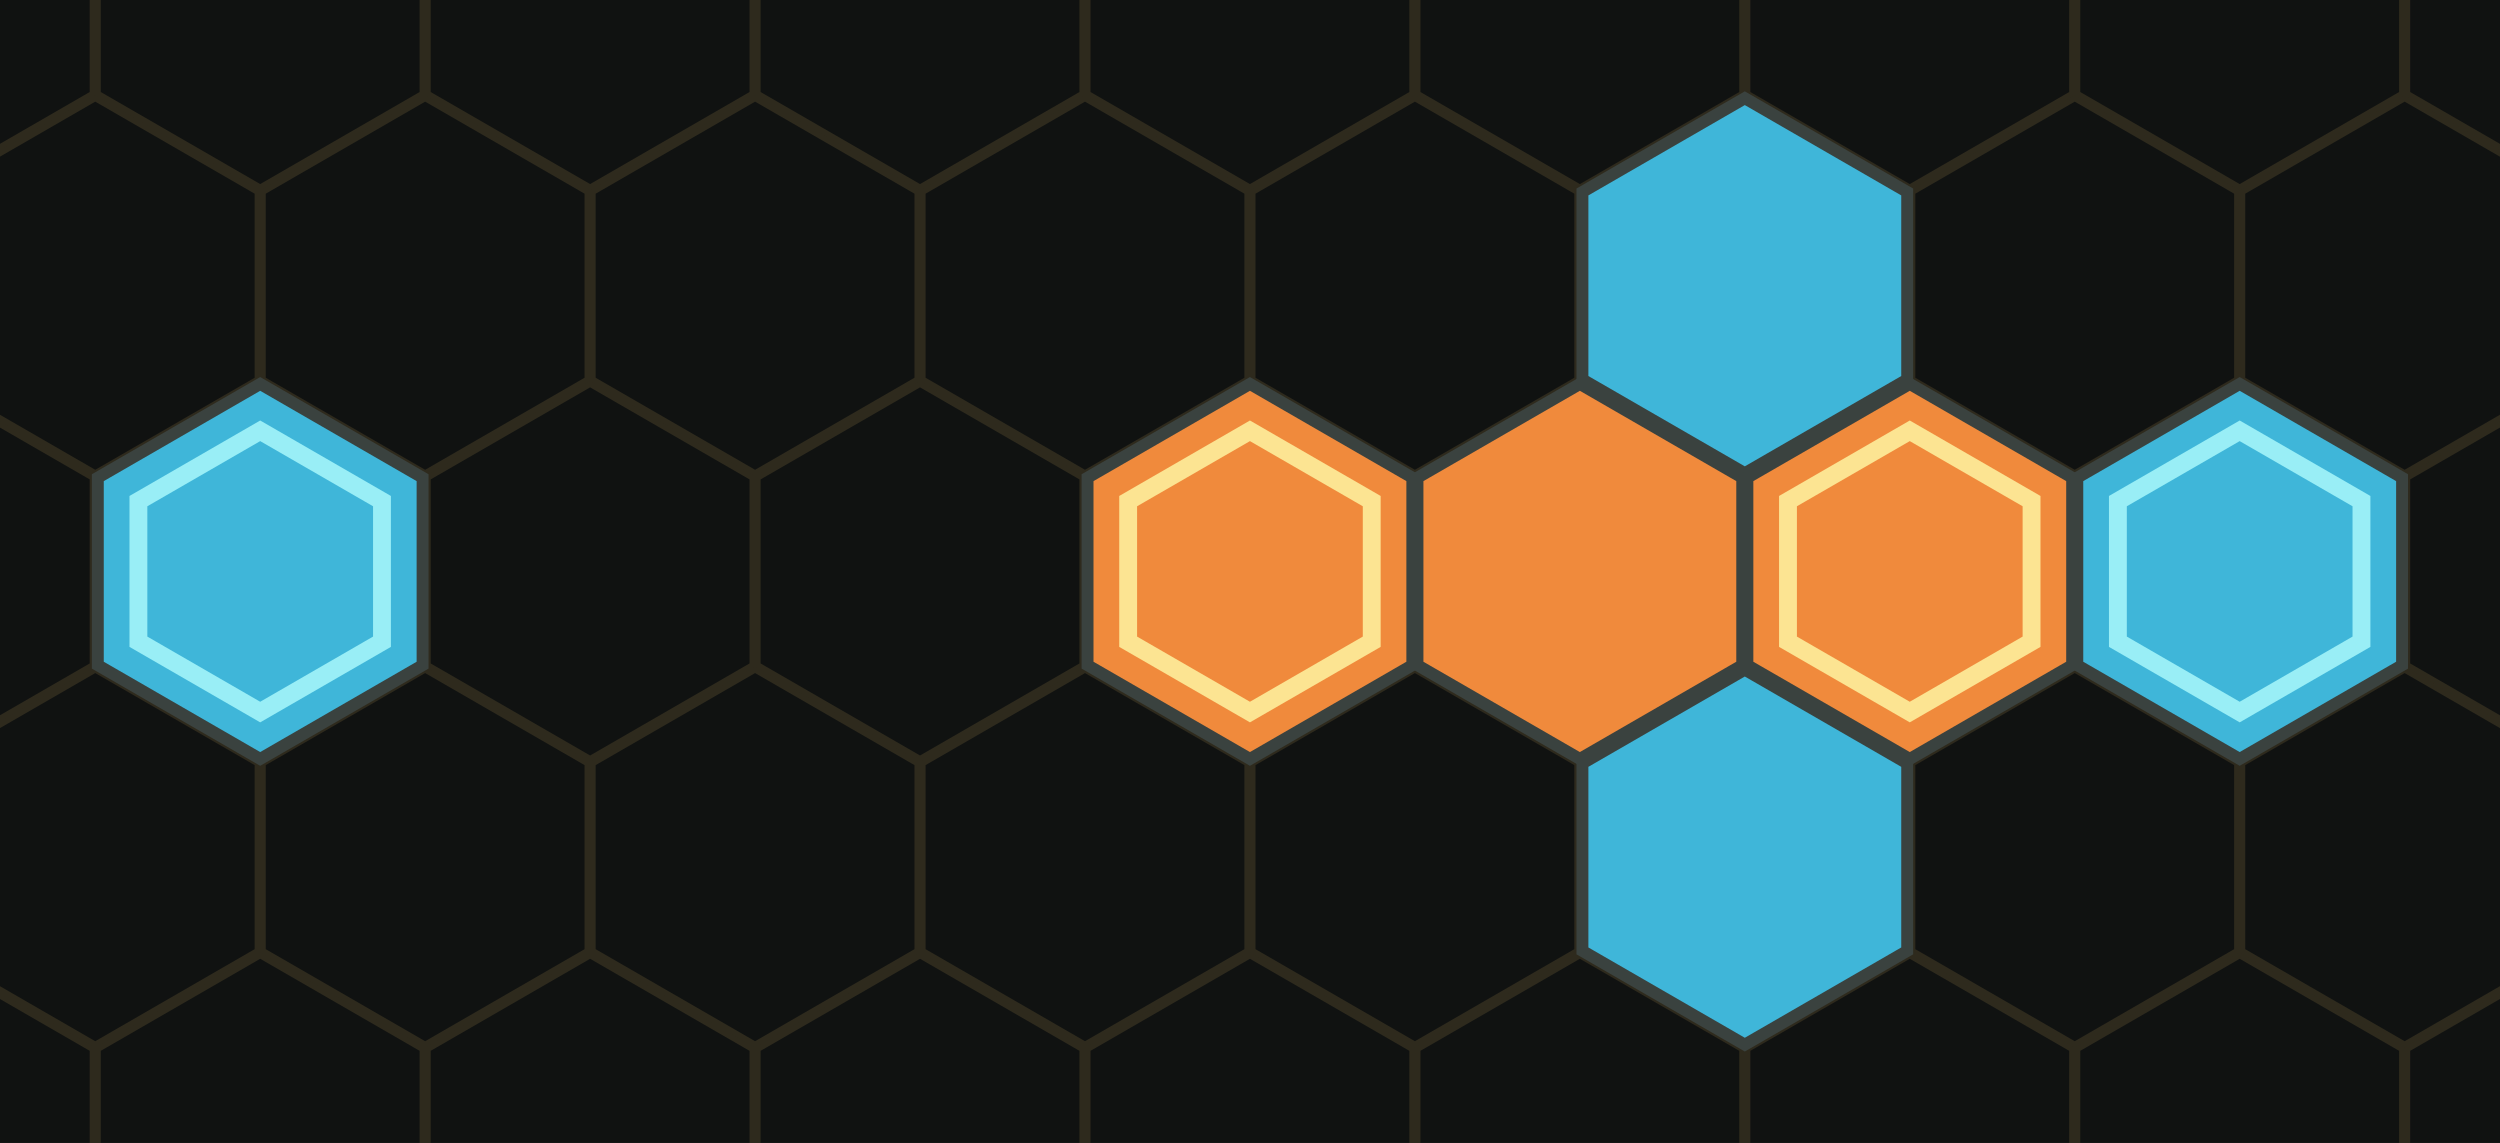
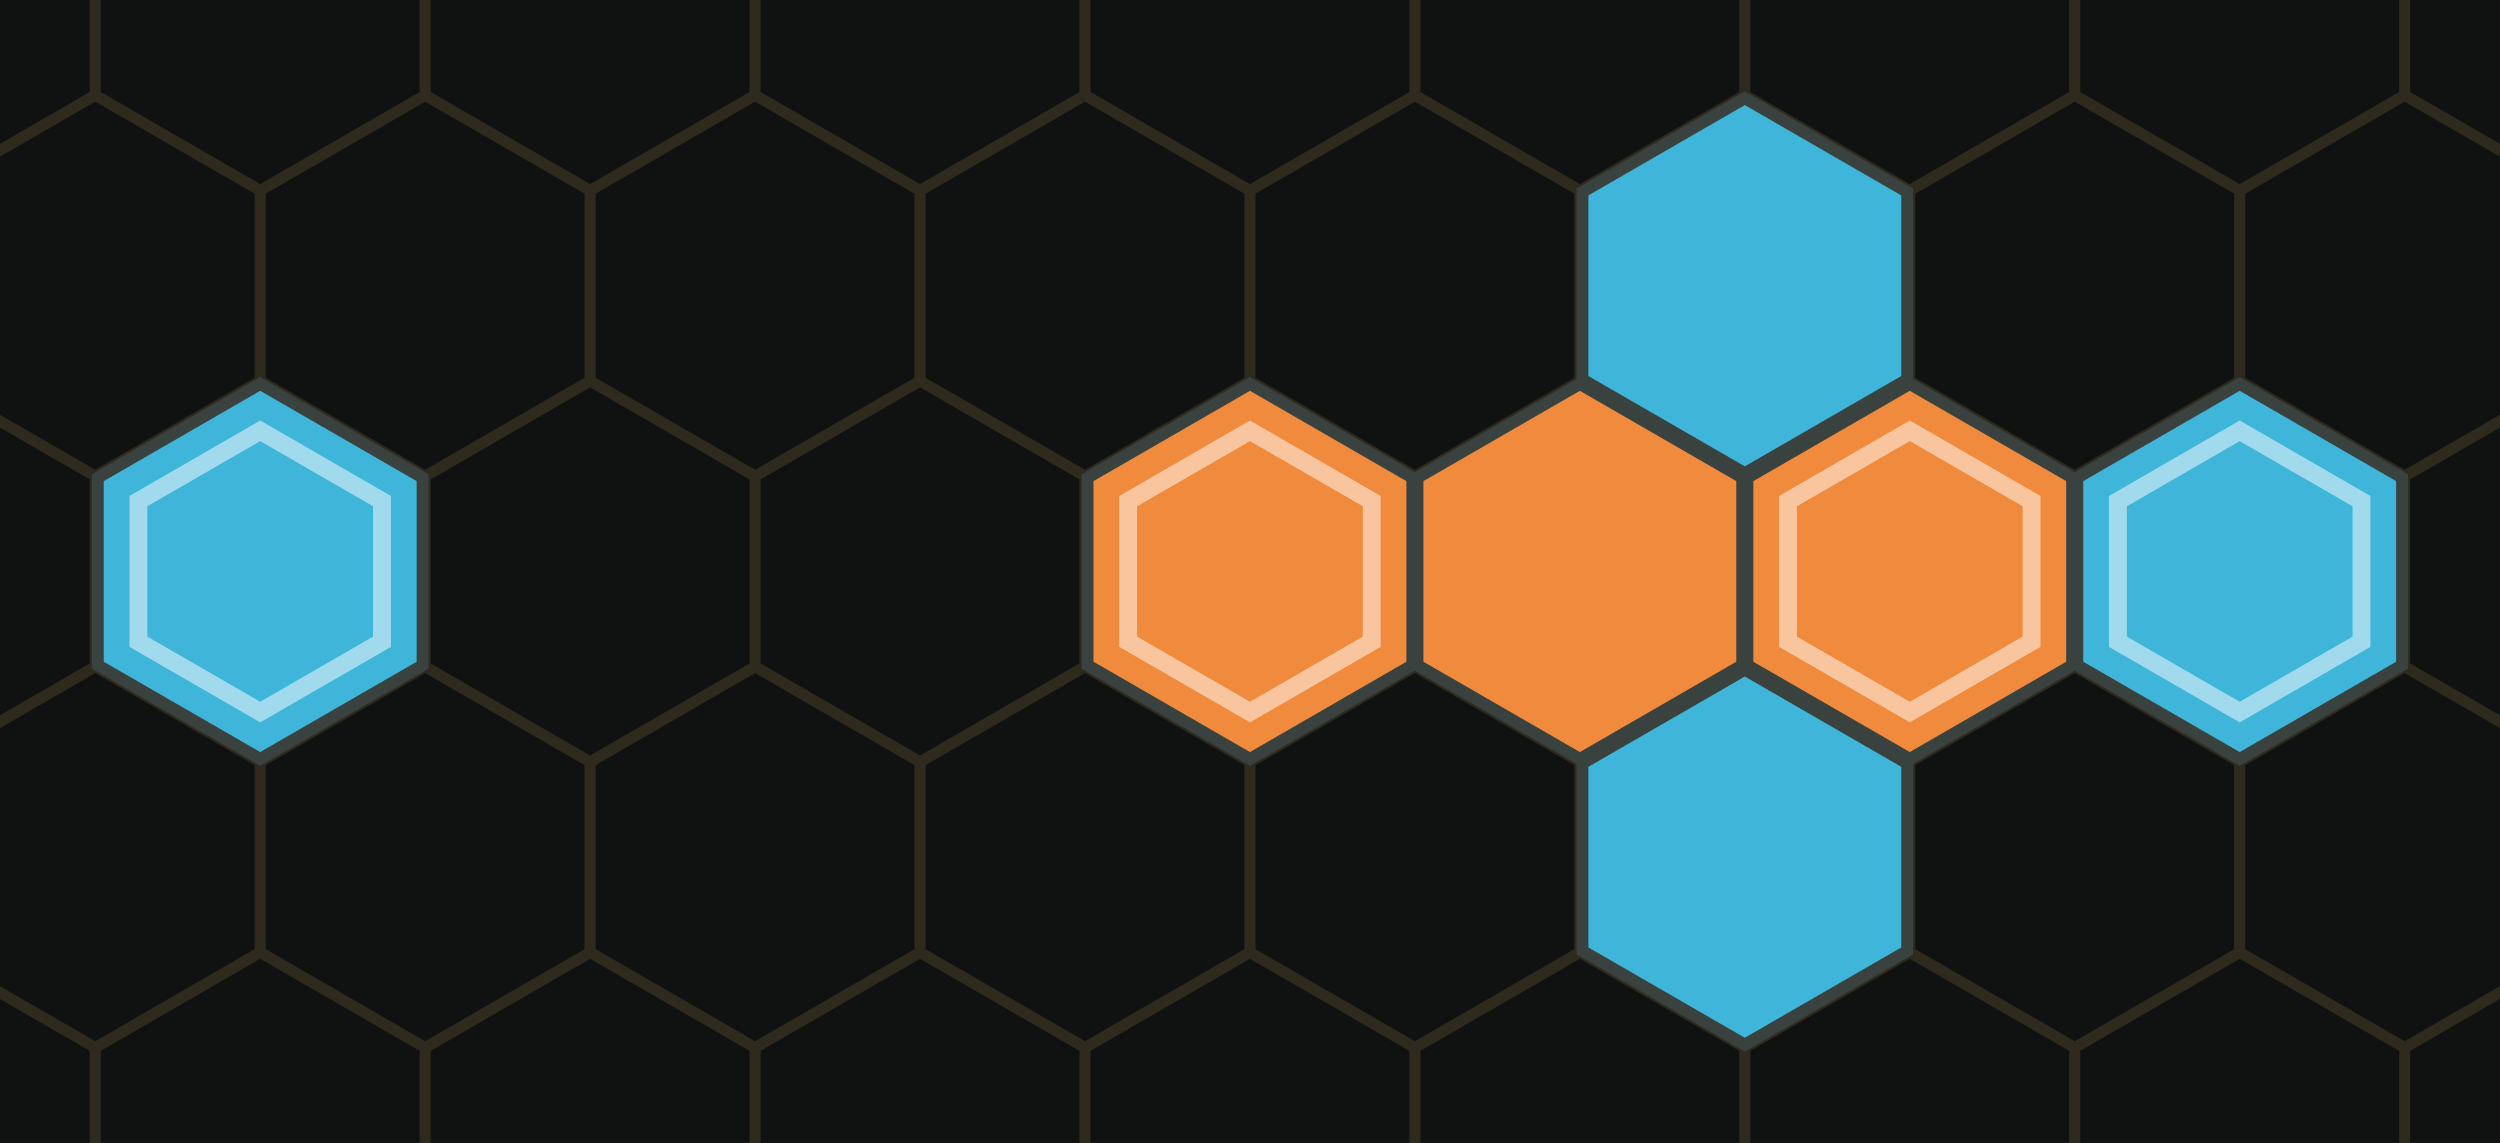
<svg xmlns="http://www.w3.org/2000/svg" viewBox="-530.831 -192.0 840 384">
  <rect x="-530.831" y="-192.0" width="100%" height="100%" fill="rgba(13, 15, 14, 1.0)" />
  <defs>
    <mask x="-530.831" y="-192.0" width="100%" height="100%" id="full-mask" mask-type="luminance" maskUnits="userSpaceOnUse">
      <rect x="-530.831" y="-192.0" width="100%" height="100%" fill="rgba(255, 255, 255, 1.0)" />
    </mask>
    <mask x="-530.831" y="-192.0" width="100%" height="100%" id="text-mask" mask-type="luminance" maskUnits="userSpaceOnUse">
      <rect x="-530.831" y="-192.0" width="100%" height="100%" fill="rgba(255, 255, 255, 1.0)" />
    </mask>
  </defs>
  <g mask="url(#full-mask)">
    <polygon points="-499.697,160.5 -499.697,223.5 -554.256,255.0 -608.816,223.5 -608.816,160.5 -554.256,129.0" fill="rgba(16, 18, 17, 1.0)" stroke="rgba(46, 42, 29, 1.0)" stroke-width="2.0" />
    <polygon points="-499.697,-31.5 -499.697,31.5 -554.256,63.0 -608.816,31.5 -608.816,-31.5 -554.256,-63.0" fill="rgba(16, 18, 17, 1.0)" stroke="rgba(46, 42, 29, 1.0)" stroke-width="2.0" />
    <polygon points="-444.271,64.5 -444.271,127.5 -498.831,159.0 -553.39,127.5 -553.39,64.5 -498.831,33.0" fill="rgba(16, 18, 17, 1.0)" stroke="rgba(46, 42, 29, 1.0)" stroke-width="2.0" />
    <polygon points="-388.845,160.5 -388.845,223.5 -443.405,255.0 -497.965,223.5 -497.965,160.5 -443.405,129.0" fill="rgba(16, 18, 17, 1.0)" stroke="rgba(46, 42, 29, 1.0)" stroke-width="2.0" />
    <polygon points="-499.697,-223.5 -499.697,-160.5 -554.256,-129.0 -608.816,-160.5 -608.816,-223.5 -554.256,-255.0" fill="rgba(16, 18, 17, 1.0)" stroke="rgba(46, 42, 29, 1.0)" stroke-width="2.0" />
    <polygon points="-444.271,-127.5 -444.271,-64.5 -498.831,-33.0 -553.39,-64.5 -553.39,-127.5 -498.831,-159.0" fill="rgba(16, 18, 17, 1.0)" stroke="rgba(46, 42, 29, 1.0)" stroke-width="2.0" />
    <polygon points="-388.845,-31.5 -388.845,31.5 -443.405,63.0 -497.965,31.5 -497.965,-31.5 -443.405,-63.0" fill="rgba(63, 182, 217, 1.0)" stroke="rgba(46, 42, 29, 1.0)" stroke-width="2.0" />
-     <polygon points="-402.485,-23.625 -402.485,23.625 -443.405,47.25 -484.325,23.625 -484.325,-23.625 -443.405,-47.25" fill="rgba(0, 0, 0, 0.0)" stroke="rgba(179, 255, 255, 0.769)" stroke-width="6.0" />
+     <polygon points="-402.485,-23.625 -402.485,23.625 -443.405,47.25 -484.325,23.625 -484.325,-23.625 -443.405,-47.25" fill="rgba(0, 0, 0, 0.0)" stroke="rgba(188, 229, 242, 0.769)" stroke-width="6.0" />
    <polygon points="-333.42,64.5 -333.42,127.5 -387.979,159.0 -442.539,127.5 -442.539,64.5 -387.979,33.0" fill="rgba(16, 18, 17, 1.0)" stroke="rgba(46, 42, 29, 1.0)" stroke-width="2.0" />
    <polygon points="-277.994,160.5 -277.994,223.5 -332.554,255.0 -387.113,223.5 -387.113,160.5 -332.554,129.0" fill="rgba(16, 18, 17, 1.0)" stroke="rgba(46, 42, 29, 1.0)" stroke-width="2.0" />
    <polygon points="-388.845,-223.5 -388.845,-160.5 -443.405,-129.0 -497.965,-160.5 -497.965,-223.5 -443.405,-255.0" fill="rgba(16, 18, 17, 1.0)" stroke="rgba(46, 42, 29, 1.0)" stroke-width="2.0" />
    <polygon points="-333.42,-127.5 -333.42,-64.5 -387.979,-33.0 -442.539,-64.5 -442.539,-127.5 -387.979,-159.0" fill="rgba(16, 18, 17, 1.0)" stroke="rgba(46, 42, 29, 1.0)" stroke-width="2.0" />
    <polygon points="-277.994,-31.5 -277.994,31.5 -332.554,63.0 -387.113,31.5 -387.113,-31.5 -332.554,-63.0" fill="rgba(16, 18, 17, 1.0)" stroke="rgba(46, 42, 29, 1.0)" stroke-width="2.0" />
    <polygon points="-222.569,64.5 -222.569,127.5 -277.128,159.0 -331.688,127.5 -331.688,64.5 -277.128,33.0" fill="rgba(16, 18, 17, 1.0)" stroke="rgba(46, 42, 29, 1.0)" stroke-width="2.0" />
    <polygon points="-167.143,160.5 -167.143,223.5 -221.703,255.0 -276.262,223.5 -276.262,160.5 -221.703,129.0" fill="rgba(16, 18, 17, 1.0)" stroke="rgba(46, 42, 29, 1.0)" stroke-width="2.0" />
    <polygon points="-277.994,-223.5 -277.994,-160.5 -332.554,-129.0 -387.113,-160.5 -387.113,-223.5 -332.554,-255.0" fill="rgba(16, 18, 17, 1.0)" stroke="rgba(46, 42, 29, 1.0)" stroke-width="2.0" />
    <polygon points="-222.569,-127.5 -222.569,-64.5 -277.128,-33.0 -331.688,-64.5 -331.688,-127.5 -277.128,-159.0" fill="rgba(16, 18, 17, 1.0)" stroke="rgba(46, 42, 29, 1.0)" stroke-width="2.0" />
    <polygon points="-167.143,-31.5 -167.143,31.5 -221.703,63.0 -276.262,31.5 -276.262,-31.5 -221.703,-63.0" fill="rgba(16, 18, 17, 1.0)" stroke="rgba(46, 42, 29, 1.0)" stroke-width="2.0" />
    <polygon points="-111.717,64.5 -111.717,127.5 -166.277,159.0 -220.836,127.5 -220.836,64.5 -166.277,33.0" fill="rgba(16, 18, 17, 1.0)" stroke="rgba(46, 42, 29, 1.0)" stroke-width="2.0" />
    <polygon points="-56.292,160.5 -56.292,223.5 -110.851,255.0 -165.411,223.5 -165.411,160.5 -110.851,129.0" fill="rgba(16, 18, 17, 1.0)" stroke="rgba(46, 42, 29, 1.0)" stroke-width="2.0" />
    <polygon points="-167.143,-223.5 -167.143,-160.5 -221.703,-129.0 -276.262,-160.5 -276.262,-223.5 -221.703,-255.0" fill="rgba(16, 18, 17, 1.0)" stroke="rgba(46, 42, 29, 1.0)" stroke-width="2.0" />
    <polygon points="-111.717,-127.5 -111.717,-64.5 -166.277,-33.0 -220.836,-64.5 -220.836,-127.5 -166.277,-159.0" fill="rgba(16, 18, 17, 1.0)" stroke="rgba(46, 42, 29, 1.0)" stroke-width="2.0" />
    <polygon points="-56.292,-31.5 -56.292,31.5 -110.851,63.0 -165.411,31.5 -165.411,-31.5 -110.851,-63.0" fill="rgba(240, 138, 60, 1.0)" stroke="rgba(46, 42, 29, 1.0)" stroke-width="2.0" />
-     <polygon points="-69.932,-23.625 -69.932,23.625 -110.851,47.25 -151.771,23.625 -151.771,-23.625 -110.851,-47.25" fill="rgba(0, 0, 0, 0.0)" stroke="rgba(255, 255, 171, 0.769)" stroke-width="6.0" />
+     <polygon points="-69.932,-23.625 -69.932,23.625 -110.851,47.25 -151.771,23.625 -151.771,-23.625 -110.851,-47.25" fill="rgba(0, 0, 0, 0.0)" stroke="rgba(250, 214, 187, 0.769)" stroke-width="6.0" />
    <polygon points="-0.866,64.5 -0.866,127.5 -55.426,159.0 -109.985,127.5 -109.985,64.5 -55.426,33.0" fill="rgba(16, 18, 17, 1.0)" stroke="rgba(46, 42, 29, 1.0)" stroke-width="2.0" />
    <polygon points="54.56,160.5 54.56,223.5 3.857637417314163E-15,255.0 -54.56,223.5 -54.56,160.5 -1.1572912251942487E-14,129.0" fill="rgba(16, 18, 17, 1.0)" stroke="rgba(46, 42, 29, 1.0)" stroke-width="2.0" />
    <polygon points="-56.292,-223.5 -56.292,-160.5 -110.851,-129.0 -165.411,-160.5 -165.411,-223.5 -110.851,-255.0" fill="rgba(16, 18, 17, 1.0)" stroke="rgba(46, 42, 29, 1.0)" stroke-width="2.0" />
    <polygon points="-0.866,-127.5 -0.866,-64.5 -55.426,-33.0 -109.985,-64.5 -109.985,-127.5 -55.426,-159.0" fill="rgba(16, 18, 17, 1.0)" stroke="rgba(46, 42, 29, 1.0)" stroke-width="2.0" />
    <polygon points="54.56,-31.5 54.56,31.5 3.857637417314163E-15,63.0 -54.56,31.5 -54.56,-31.5 -1.1572912251942487E-14,-63.0" fill="rgba(240, 138, 60, 1.0)" stroke="rgba(46, 42, 29, 1.0)" stroke-width="2.0" />
    <polygon points="109.985,64.5 109.985,127.5 55.426,159.0 0.866,127.5 0.866,64.5 55.426,33.0" fill="rgba(63, 182, 217, 1.0)" stroke="rgba(46, 42, 29, 1.0)" stroke-width="2.0" />
    <polygon points="165.411,160.5 165.411,223.5 110.851,255.0 56.292,223.5 56.292,160.5 110.851,129.0" fill="rgba(16, 18, 17, 1.0)" stroke="rgba(46, 42, 29, 1.0)" stroke-width="2.0" />
    <polygon points="54.56,-223.5 54.56,-160.5 3.857637417314163E-15,-129.0 -54.56,-160.5 -54.56,-223.5 -1.1572912251942487E-14,-255.0" fill="rgba(16, 18, 17, 1.0)" stroke="rgba(46, 42, 29, 1.0)" stroke-width="2.0" />
    <polygon points="109.985,-127.5 109.985,-64.5 55.426,-33.0 0.866,-64.5 0.866,-127.5 55.426,-159.0" fill="rgba(63, 182, 217, 1.0)" stroke="rgba(46, 42, 29, 1.0)" stroke-width="2.0" />
    <polygon points="165.411,-31.5 165.411,31.5 110.851,63.0 56.292,31.5 56.292,-31.5 110.851,-63.0" fill="rgba(240, 138, 60, 1.0)" stroke="rgba(46, 42, 29, 1.0)" stroke-width="2.0" />
-     <polygon points="151.771,-23.625 151.771,23.625 110.851,47.25 69.932,23.625 69.932,-23.625 110.851,-47.25" fill="rgba(0, 0, 0, 0.0)" stroke="rgba(255, 255, 171, 0.769)" stroke-width="6.0" />
+     <polygon points="151.771,-23.625 151.771,23.625 110.851,47.25 69.932,23.625 69.932,-23.625 110.851,-47.25" fill="rgba(0, 0, 0, 0.0)" stroke="rgba(250, 214, 187, 0.769)" stroke-width="6.0" />
    <polygon points="220.836,64.5 220.836,127.5 166.277,159.0 111.717,127.5 111.717,64.5 166.277,33.0" fill="rgba(16, 18, 17, 1.0)" stroke="rgba(46, 42, 29, 1.0)" stroke-width="2.0" />
    <polygon points="276.262,160.5 276.262,223.5 221.703,255.0 167.143,223.5 167.143,160.5 221.703,129.0" fill="rgba(16, 18, 17, 1.0)" stroke="rgba(46, 42, 29, 1.0)" stroke-width="2.0" />
    <polygon points="165.411,-223.5 165.411,-160.5 110.851,-129.0 56.292,-160.5 56.292,-223.5 110.851,-255.0" fill="rgba(16, 18, 17, 1.0)" stroke="rgba(46, 42, 29, 1.0)" stroke-width="2.0" />
    <polygon points="220.836,-127.5 220.836,-64.5 166.277,-33.0 111.717,-64.5 111.717,-127.5 166.277,-159.0" fill="rgba(16, 18, 17, 1.0)" stroke="rgba(46, 42, 29, 1.0)" stroke-width="2.0" />
    <polygon points="276.262,-31.5 276.262,31.5 221.703,63.0 167.143,31.5 167.143,-31.5 221.703,-63.0" fill="rgba(63, 182, 217, 1.0)" stroke="rgba(46, 42, 29, 1.0)" stroke-width="2.0" />
-     <polygon points="262.622,-23.625 262.622,23.625 221.703,47.25 180.783,23.625 180.783,-23.625 221.703,-47.25" fill="rgba(0, 0, 0, 0.0)" stroke="rgba(179, 255, 255, 0.769)" stroke-width="6.0" />
+     <polygon points="262.622,-23.625 262.622,23.625 221.703,47.25 180.783,23.625 180.783,-23.625 221.703,-47.25" fill="rgba(0, 0, 0, 0.0)" stroke="rgba(188, 229, 242, 0.769)" stroke-width="6.0" />
    <polygon points="331.688,64.5 331.688,127.5 277.128,159.0 222.569,127.5 222.569,64.5 277.128,33.0" fill="rgba(16, 18, 17, 1.0)" stroke="rgba(46, 42, 29, 1.0)" stroke-width="2.0" />
    <polygon points="387.113,160.5 387.113,223.5 332.554,255.0 277.994,223.5 277.994,160.5 332.554,129.0" fill="rgba(16, 18, 17, 1.0)" stroke="rgba(46, 42, 29, 1.0)" stroke-width="2.0" />
    <polygon points="276.262,-223.5 276.262,-160.5 221.703,-129.0 167.143,-160.5 167.143,-223.5 221.703,-255.0" fill="rgba(16, 18, 17, 1.0)" stroke="rgba(46, 42, 29, 1.0)" stroke-width="2.0" />
    <polygon points="331.688,-127.5 331.688,-64.5 277.128,-33.0 222.569,-64.5 222.569,-127.5 277.128,-159.0" fill="rgba(16, 18, 17, 1.0)" stroke="rgba(46, 42, 29, 1.0)" stroke-width="2.0" />
    <polygon points="387.113,-31.5 387.113,31.5 332.554,63.0 277.994,31.5 277.994,-31.5 332.554,-63.0" fill="rgba(16, 18, 17, 1.0)" stroke="rgba(46, 42, 29, 1.0)" stroke-width="2.0" />
    <polygon points="387.113,-223.5 387.113,-160.5 332.554,-129.0 277.994,-160.5 277.994,-223.5 332.554,-255.0" fill="rgba(16, 18, 17, 1.0)" stroke="rgba(46, 42, 29, 1.0)" stroke-width="2.0" />
    <polygon points="-388.845,-31.5 -388.845,31.5 -443.405,63.0 -497.965,31.5 -497.965,-31.5 -443.405,-63.0" fill="rgba(0, 0, 0, 0.0)" stroke="rgba(58, 66, 63, 1.0)" stroke-width="4.0" />
    <polygon points="-56.292,-31.5 -56.292,31.5 -110.851,63.0 -165.411,31.5 -165.411,-31.5 -110.851,-63.0" fill="rgba(0, 0, 0, 0.0)" stroke="rgba(58, 66, 63, 1.0)" stroke-width="4.0" />
    <polygon points="54.56,-31.5 54.56,31.5 3.857637417314163E-15,63.0 -54.56,31.5 -54.56,-31.5 -1.1572912251942487E-14,-63.0" fill="rgba(0, 0, 0, 0.0)" stroke="rgba(58, 66, 63, 1.0)" stroke-width="4.0" />
    <polygon points="109.985,64.5 109.985,127.5 55.426,159.0 0.866,127.5 0.866,64.5 55.426,33.0" fill="rgba(0, 0, 0, 0.0)" stroke="rgba(58, 66, 63, 1.0)" stroke-width="4.0" />
    <polygon points="109.985,-127.5 109.985,-64.5 55.426,-33.0 0.866,-64.5 0.866,-127.5 55.426,-159.0" fill="rgba(0, 0, 0, 0.0)" stroke="rgba(58, 66, 63, 1.0)" stroke-width="4.0" />
    <polygon points="165.411,-31.5 165.411,31.5 110.851,63.0 56.292,31.5 56.292,-31.5 110.851,-63.0" fill="rgba(0, 0, 0, 0.0)" stroke="rgba(58, 66, 63, 1.0)" stroke-width="4.0" />
    <polygon points="276.262,-31.5 276.262,31.5 221.703,63.0 167.143,31.5 167.143,-31.5 221.703,-63.0" fill="rgba(0, 0, 0, 0.0)" stroke="rgba(58, 66, 63, 1.0)" stroke-width="4.0" />
  </g>
</svg>
